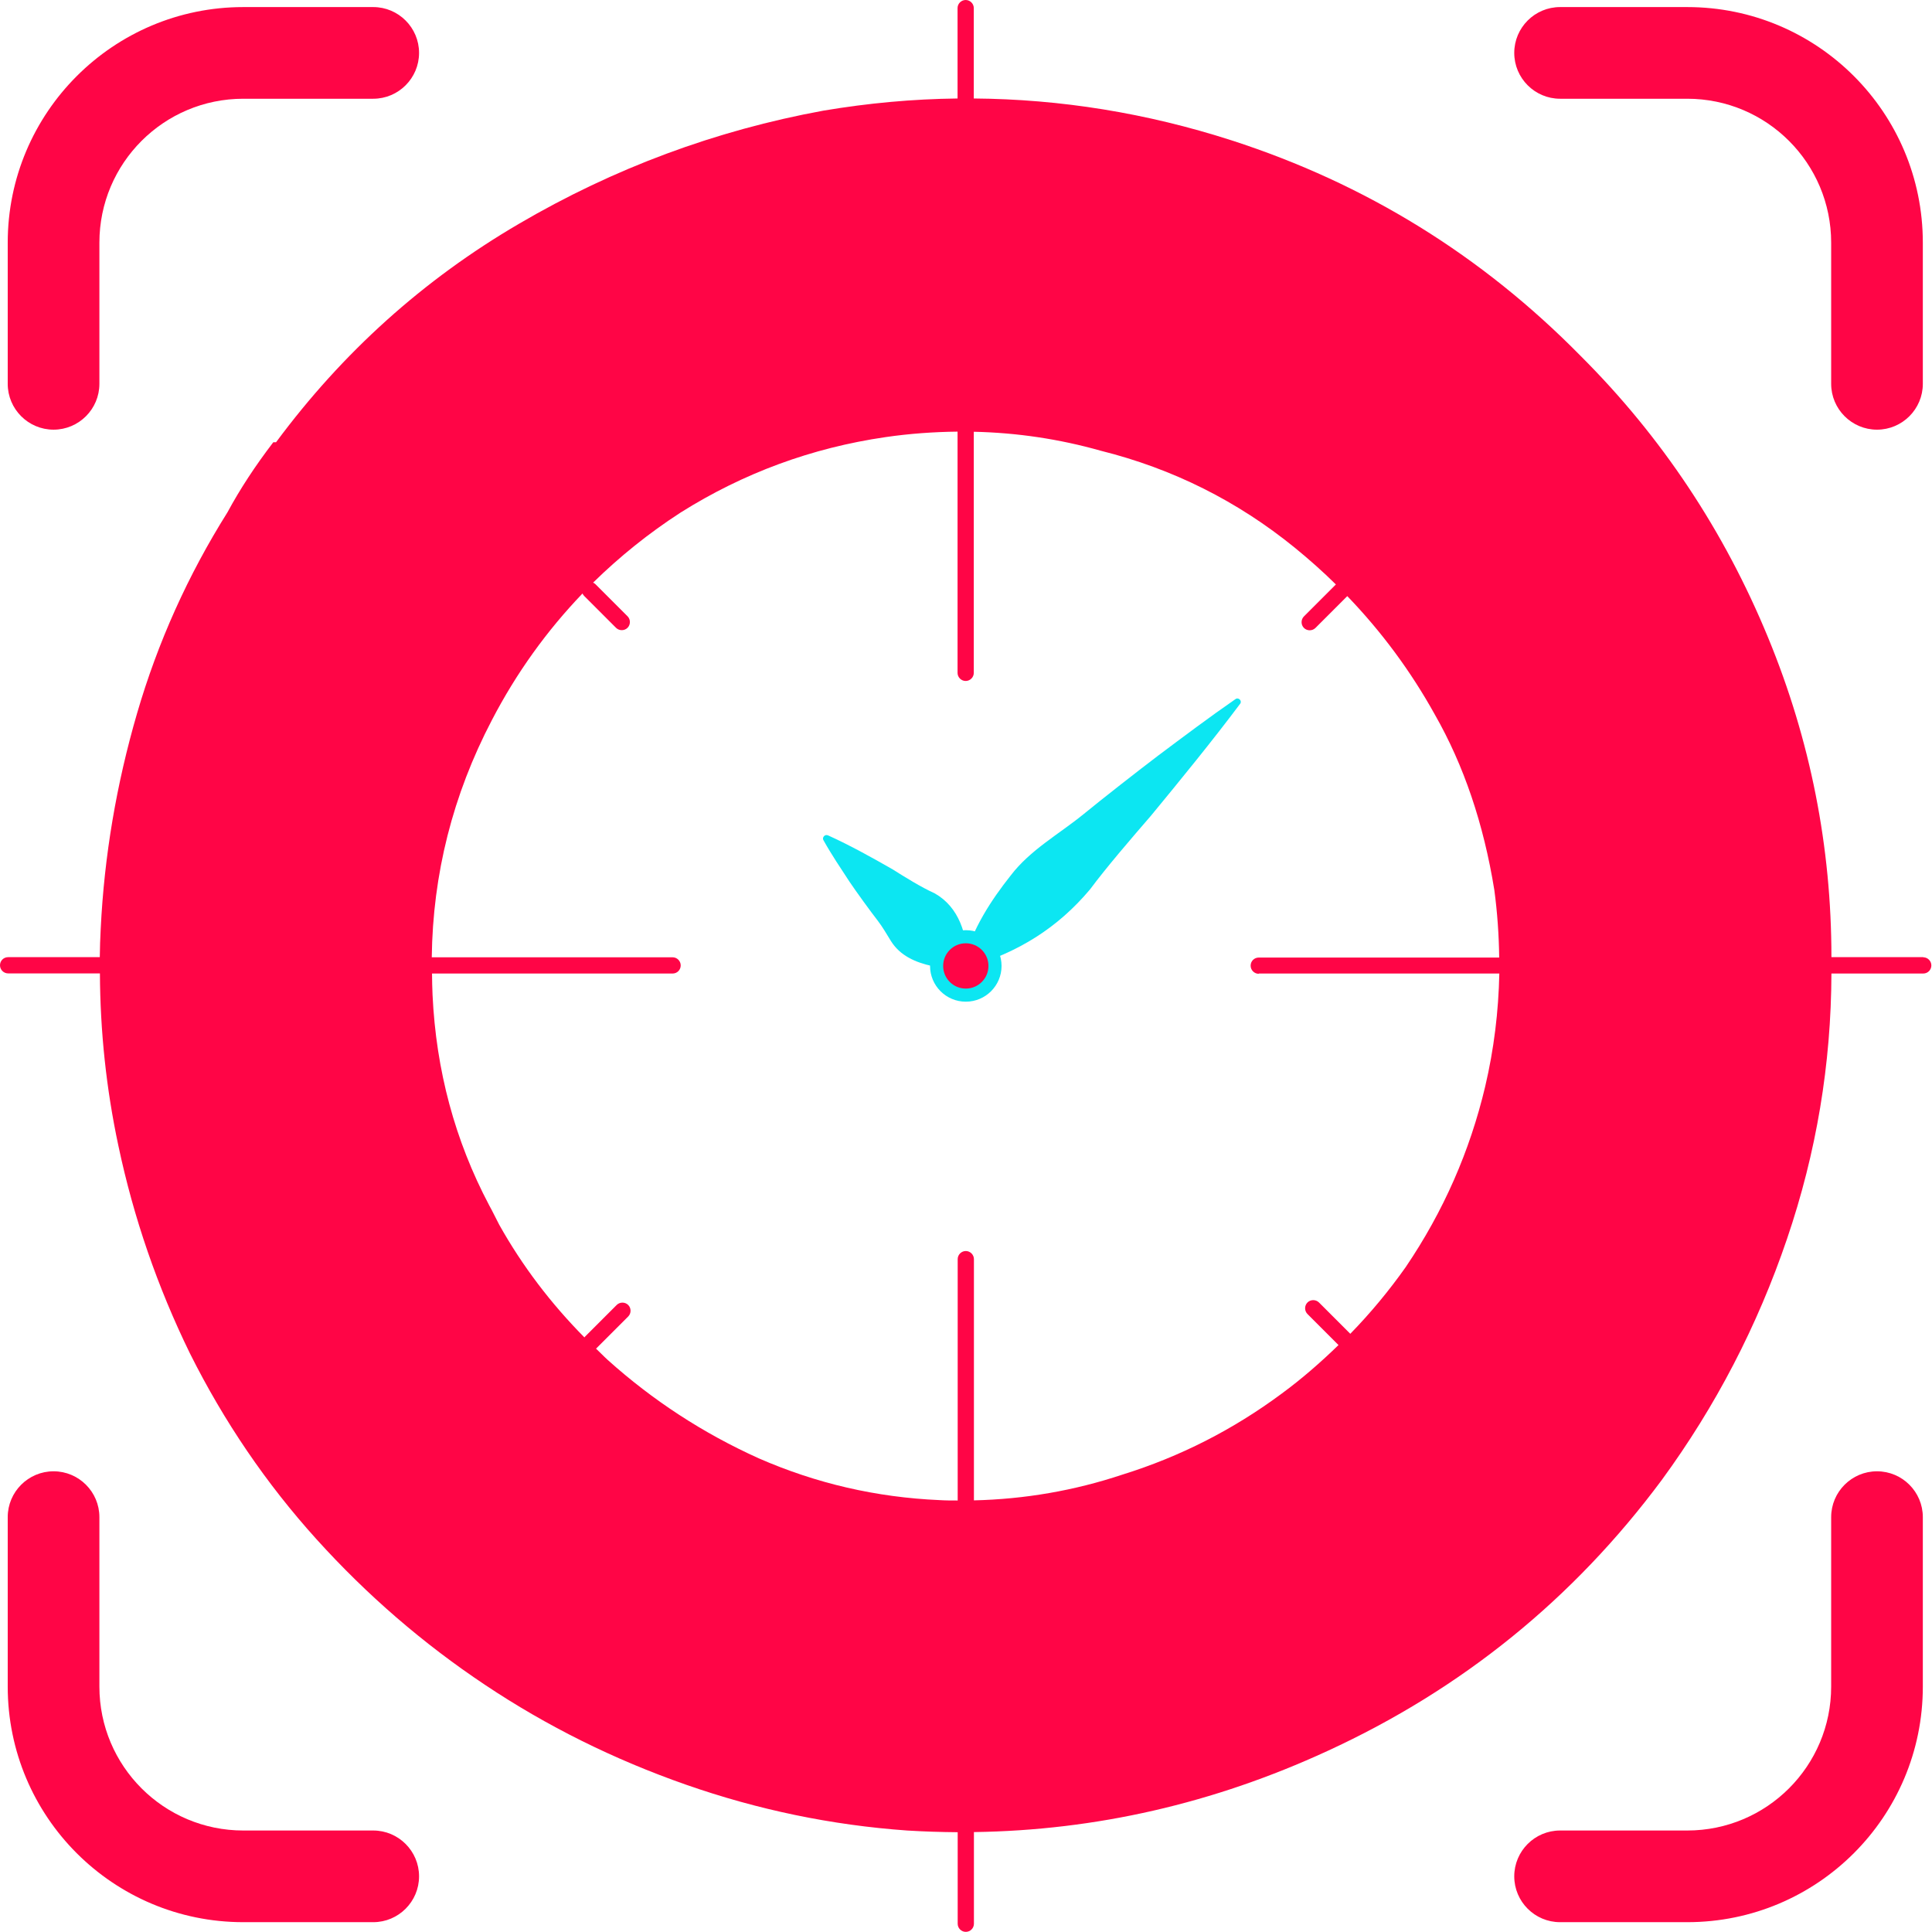
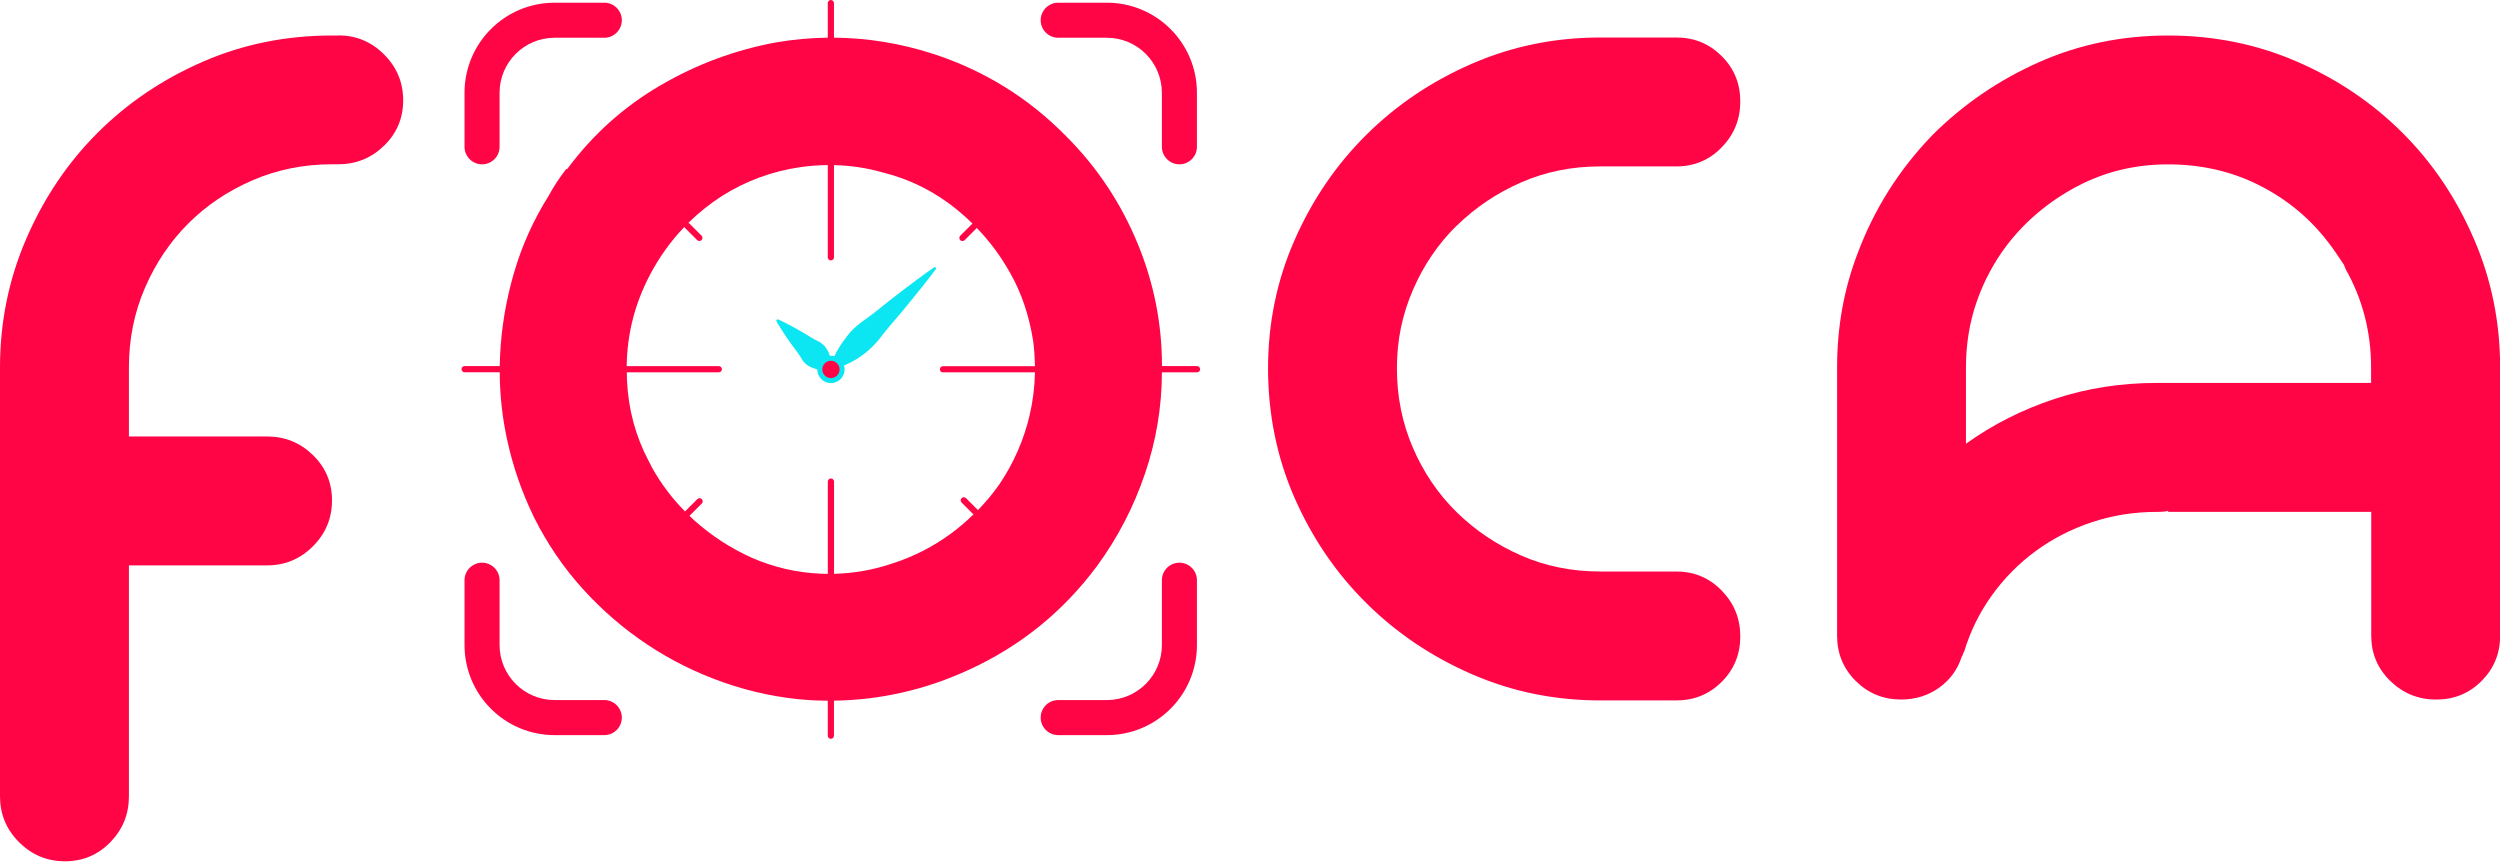
- <svg xmlns="http://www.w3.org/2000/svg" id="Camada_2" data-name="Camada 2" viewBox="0 0 147.49 147.53">
+ <svg xmlns="http://www.w3.org/2000/svg" id="Camada_2" data-name="Camada 2" viewBox="0 0 499.17 171.97">
  <defs>
    <style>
      .cls-1, .cls-2 {
        fill: #ff0546;
      }

      .cls-3 {
        fill: #0ce6f2;
      }

      .cls-2 {
        stroke: #0ce6f2;
        stroke-miterlimit: 10;
      }
    </style>
  </defs>
  <g id="Camada_2-2" data-name="Camada 2">
    <g>
-       <path class="cls-1" d="M119.13,7.54h9.71c6.07,0,10.99,4.92,10.99,10.99v10.78c0,1.93,1.57,3.5,3.5,3.5s3.5-1.57,3.5-3.5v-10.78c0-9.94-8.05-17.99-17.99-17.99h-9.71c-1.93,0-3.5,1.57-3.5,3.5s1.57,3.5,3.5,3.5Z" />
-       <path class="cls-1" d="M4.09,32.81c1.93,0,3.5-1.57,3.5-3.5v-10.78c0-6.07,4.92-10.99,10.99-10.99h9.92c1.93,0,3.5-1.57,3.5-3.5s-1.57-3.5-3.5-3.5h-9.92C8.65.54.59,8.6.59,18.53v10.78c0,1.93,1.57,3.5,3.5,3.5Z" />
-       <path class="cls-1" d="M28.5,139.78h-9.92c-6.07,0-10.99-4.92-10.99-10.99v-12.94c0-1.93-1.57-3.5-3.5-3.5s-3.5,1.57-3.5,3.5v12.94c0,9.94,8.05,17.99,17.99,17.99h9.92c1.93,0,3.5-1.57,3.5-3.5s-1.57-3.5-3.5-3.5Z" />
-       <path class="cls-1" d="M143.33,112.35c-1.93,0-3.5,1.57-3.5,3.5v12.94c0,6.07-4.92,10.99-10.99,10.99h-9.71c-1.93,0-3.5,1.57-3.5,3.5s1.57,3.5,3.5,3.5h9.71c9.94,0,17.99-8.05,17.99-17.99v-12.94c0-1.93-1.57-3.5-3.5-3.5Z" />
-       <path class="cls-1" d="M146.87,73.09h-7.02c0-8.41-1.6-16.55-4.83-24.39-3.36-8.16-8.13-15.34-14.31-21.51-7.55-7.68-16.44-13.17-26.66-16.47-6.49-2.09-13.06-3.15-19.69-3.2V.62c0-.34-.28-.62-.62-.62s-.62.28-.62.62v6.9c-3.4.04-6.81.35-10.25.93-8.23,1.51-15.99,4.39-23.26,8.65-7.28,4.26-13.45,9.81-18.53,16.67h-.21c-1.37,1.79-2.54,3.57-3.5,5.35-3.02,4.81-5.32,9.92-6.9,15.34-1.58,5.42-2.51,10.91-2.78,16.47-.04.72-.06,1.44-.07,2.16H.62c-.35,0-.62.28-.62.62s.28.62.62.62h7.01c.02,4.41.48,8.8,1.41,13.16,1.16,5.49,2.98,10.77,5.46,15.85,2.61,5.22,5.83,9.95,9.67,14.2,3.84,4.25,8.13,7.96,12.87,11.12,4.73,3.16,9.85,5.7,15.34,7.62,5.49,1.92,11.12,3.09,16.88,3.5,1.3.08,2.58.12,3.87.13v6.99c0,.34.28.62.62.62s.62-.28.62-.62v-7c9.29-.13,18.29-2.18,26.99-6.19,10.29-4.73,18.8-11.63,25.53-20.69,4.12-5.63,7.31-11.77,9.57-18.42,2.24-6.58,3.37-13.34,3.39-20.26h7.01c.35,0,.62-.28.62-.62s-.28-.62-.62-.62ZM96.13,74.34h18.36c-.06,2.9-.41,5.78-1.08,8.63-1.17,4.94-3.19,9.54-6.07,13.79-1.28,1.81-2.69,3.51-4.23,5.09l-2.39-2.39c-.24-.24-.64-.24-.88,0-.24.24-.24.64,0,.88l2.37,2.37c-1.36,1.32-2.79,2.57-4.34,3.71-3.71,2.75-7.75,4.81-12.15,6.18-3.69,1.23-7.48,1.88-11.35,1.97v-18.42c0-.34-.28-.62-.62-.62s-.62.28-.62.62v18.43c-.47,0-.93,0-1.4-.03-4.81-.21-9.4-1.27-13.79-3.19-4.26-1.92-8.1-4.43-11.53-7.51-.31-.28-.59-.58-.9-.87,0,0,.02,0,.02-.01l2.44-2.44c.24-.24.24-.64,0-.88s-.64-.24-.88,0l-2.44,2.44s-.01.03-.02.04c-2.56-2.59-4.74-5.45-6.51-8.61-.26-.49-.5-1.01-.77-1.49-2.61-4.94-4.05-10.29-4.32-16.06-.03-.55-.03-1.09-.04-1.63h18.37c.35,0,.62-.28.62-.62s-.28-.62-.62-.62h-18.39c.08-6.35,1.6-12.39,4.59-18.11,1.88-3.62,4.2-6.83,6.92-9.67.03.06.07.13.12.18l2.44,2.44c.12.12.28.18.44.18s.32-.06.44-.18c.24-.24.24-.64,0-.88l-2.44-2.44c-.06-.06-.12-.1-.19-.13,2.02-1.98,4.24-3.77,6.68-5.35,4.8-3.02,10.02-4.94,15.64-5.76,1.85-.27,3.69-.4,5.51-.42v18.42c0,.34.28.62.62.62s.62-.28.62-.62v-18.41c3.28.07,6.52.55,9.7,1.45,5.49,1.37,10.43,3.84,14.82,7.41,1.09.89,2.14,1.82,3.13,2.8,0,0,0,0,0,0l-2.44,2.44c-.24.24-.24.64,0,.88.12.12.28.18.44.18s.32-.06.44-.18l2.43-2.43c2.61,2.71,4.85,5.73,6.7,9.07,2.19,3.84,3.71,8.3,4.53,13.38.23,1.72.35,3.44.37,5.15h-18.36c-.35,0-.62.28-.62.62s.28.62.62.62Z" />
+       <path class="cls-1" d="M67.52,7.09h-1.23c-9.2,0-17.81,1.75-25.83,5.25-8.03,3.5-15.03,8.23-21,14.2-5.97,5.97-10.7,13-14.2,21.1C1.75,55.74,0,64.31,0,73.37v85.63c0,3.57,1.27,6.62,3.81,9.16,2.54,2.54,5.59,3.81,9.16,3.81s6.59-1.27,9.06-3.81c2.47-2.54,3.71-5.59,3.71-9.16v-46.11h27.58c3.57,0,6.62-1.27,9.16-3.81s3.81-5.59,3.81-9.16-1.27-6.59-3.81-9.06c-2.54-2.47-5.59-3.71-9.16-3.71h-27.58v-13.79c0-5.63,1.06-10.91,3.19-15.85,2.13-4.94,5.01-9.23,8.65-12.87s7.92-6.52,12.87-8.65c4.94-2.13,10.22-3.19,15.85-3.19h1.23c3.57,0,6.62-1.24,9.16-3.71,2.54-2.47,3.81-5.49,3.81-9.06s-1.27-6.62-3.81-9.16c-2.54-2.54-5.59-3.81-9.16-3.81Z" />
+       <path class="cls-1" d="M493.93,47.64c-3.5-8.1-8.23-15.13-14.21-21.1-5.97-5.97-12.97-10.7-21-14.2-8.03-3.5-16.64-5.25-25.83-5.25s-17.81,1.78-25.83,5.35c-8.03,3.57-15.13,8.44-21.31,14.62-6.59,6.86-11.53,14.69-14.82,23.47-2.75,7.14-4.12,14.75-4.12,22.85v53.52c0,3.57,1.23,6.59,3.71,9.06s5.49,3.71,9.06,3.71c2.88,0,5.42-.79,7.62-2.37,2.19-1.58,3.71-3.67,4.53-6.28.14-.14.21-.27.21-.41s.07-.27.21-.41c1.24-4.12,3.09-7.89,5.56-11.32,2.47-3.43,5.38-6.38,8.75-8.85,3.36-2.47,7.1-4.39,11.22-5.76,4.12-1.37,8.44-2.06,12.97-2.06,1.1,0,1.85-.07,2.26-.21v.21h40.55v24.7c0,3.57,1.27,6.59,3.81,9.06,2.54,2.47,5.59,3.71,9.16,3.71s6.59-1.23,9.06-3.71,3.71-5.49,3.71-9.06v-53.52c0-9.06-1.75-17.63-5.25-25.73ZM473.44,76.46h-42.82c-7.14,0-13.93,1.06-20.38,3.19-6.45,2.13-12.35,5.11-17.7,8.95v-15.23c0-4.66.72-9.06,2.16-13.17,1.44-4.12,3.46-7.89,6.07-11.32,3.71-4.8,8.34-8.68,13.89-11.63,5.56-2.95,11.63-4.43,18.22-4.43s12.62,1.37,18.11,4.12c5.49,2.75,10.09,6.52,13.79,11.32.55.69,1.1,1.44,1.65,2.26.55.82,1.1,1.65,1.65,2.47,0,.14.03.24.1.31.07.07.1.17.1.31,3.43,6.04,5.15,12.63,5.15,19.76v3.09Z" />
+       <path class="cls-1" d="M290.86,45.07c3.71-3.63,7.99-6.52,12.87-8.65,4.87-2.13,10.12-3.19,15.75-3.19h15.23c3.57,0,6.59-1.27,9.06-3.81,2.47-2.54,3.71-5.59,3.71-9.16s-1.23-6.59-3.71-9.06-5.49-3.71-9.06-3.71h-15.23c-9.06,0-17.6,1.75-25.63,5.25-8.03,3.5-15.05,8.23-21.06,14.2-6.01,5.97-10.78,12.97-14.31,21-3.53,8.03-5.29,16.57-5.29,25.63s1.76,17.81,5.29,25.83c3.52,8.03,8.29,15.03,14.31,21,6.01,5.97,13.03,10.7,21.06,14.2,8.03,3.5,16.57,5.25,25.63,5.25h15.23c3.57,0,6.59-1.24,9.06-3.71s3.71-5.49,3.71-9.06-1.23-6.62-3.71-9.16c-2.47-2.54-5.49-3.81-9.06-3.81h-15.23c-5.63,0-10.88-1.06-15.75-3.19-4.87-2.13-9.16-5.01-12.87-8.65-3.71-3.63-6.62-7.93-8.75-12.87-2.13-4.94-3.19-10.22-3.19-15.85s1.06-10.7,3.19-15.64c2.13-4.94,5.04-9.23,8.75-12.87Z" />
+     </g>
+     <g>
+       <path class="cls-1" d="M211.29,7.54h9.71c6.07,0,10.99,4.92,10.99,10.99v10.78c0,1.93,1.57,3.5,3.5,3.5s3.5-1.57,3.5-3.5v-10.78c0-9.94-8.05-17.99-17.99-17.99h-9.71c-1.93,0-3.5,1.57-3.5,3.5s1.57,3.5,3.5,3.5Z" />
+       <path class="cls-1" d="M96.25,32.81c1.93,0,3.5-1.57,3.5-3.5v-10.78c0-6.07,4.92-10.99,10.99-10.99h9.92c1.93,0,3.5-1.57,3.5-3.5s-1.57-3.5-3.5-3.5h-9.92c-9.94,0-17.99,8.05-17.99,17.99v10.78c0,1.93,1.57,3.5,3.5,3.5Z" />
+       <path class="cls-1" d="M120.66,139.78h-9.92c-6.07,0-10.99-4.92-10.99-10.99v-12.94c0-1.93-1.57-3.5-3.5-3.5s-3.5,1.57-3.5,3.5v12.94c0,9.94,8.05,17.99,17.99,17.99h9.92c1.93,0,3.5-1.57,3.5-3.5s-1.57-3.5-3.5-3.5Z" />
+       <path class="cls-1" d="M235.49,112.35c-1.93,0-3.5,1.57-3.5,3.5v12.94c0,6.07-4.92,10.99-10.99,10.99h-9.71c-1.93,0-3.5,1.57-3.5,3.5s1.57,3.5,3.5,3.5h9.71c9.94,0,17.99-8.05,17.99-17.99v-12.94c0-1.93-1.57-3.5-3.5-3.5Z" />
+       <path class="cls-1" d="M239.03,73.09h-7.02c0-8.41-1.6-16.55-4.83-24.39-3.36-8.16-8.13-15.34-14.31-21.51-7.55-7.68-16.44-13.17-26.66-16.47-6.49-2.09-13.06-3.15-19.69-3.2V.62c0-.34-.28-.62-.62-.62s-.62.28-.62.62v6.9c-3.4.04-6.81.35-10.25.93-8.23,1.51-15.99,4.39-23.26,8.65-7.28,4.26-13.45,9.81-18.53,16.67h-.21c-1.37,1.79-2.54,3.57-3.5,5.35-3.02,4.81-5.32,9.92-6.9,15.34-1.58,5.42-2.51,10.91-2.78,16.47-.04.72-.06,1.44-.07,2.16h-7.01c-.35,0-.62.28-.62.62s.28.62.62.62h7.01c.02,4.41.48,8.8,1.41,13.16,1.16,5.49,2.98,10.77,5.46,15.85,2.61,5.22,5.83,9.95,9.67,14.2,3.84,4.25,8.13,7.96,12.87,11.12,4.73,3.16,9.85,5.7,15.34,7.62,5.49,1.92,11.12,3.09,16.88,3.5,1.3.08,2.58.12,3.87.13v6.99c0,.34.28.62.62.62s.62-.28.62-.62v-7c9.29-.13,18.29-2.18,26.99-6.19,10.29-4.73,18.8-11.63,25.53-20.69,4.12-5.63,7.31-11.77,9.57-18.42,2.24-6.58,3.37-13.34,3.39-20.26h7.01c.35,0,.62-.28.62-.62s-.28-.62-.62-.62ZM188.29,74.34h18.36c-.06,2.9-.41,5.78-1.08,8.63-1.17,4.94-3.19,9.54-6.07,13.79-1.28,1.81-2.69,3.51-4.23,5.09l-2.39-2.39c-.24-.24-.64-.24-.88,0-.24.24-.24.64,0,.88l2.37,2.37c-1.36,1.32-2.79,2.57-4.34,3.71-3.71,2.75-7.75,4.81-12.15,6.18-3.69,1.23-7.48,1.88-11.35,1.97v-18.42c0-.34-.28-.62-.62-.62s-.62.28-.62.62v18.43c-.47,0-.93,0-1.4-.03-4.81-.21-9.4-1.27-13.79-3.19-4.26-1.92-8.1-4.43-11.53-7.51-.31-.28-.59-.58-.9-.87,0,0,.02,0,.02-.01l2.44-2.44c.24-.24.24-.64,0-.88s-.64-.24-.88,0l-2.44,2.44s-.01.03-.02.04c-2.56-2.59-4.74-5.45-6.51-8.61-.26-.49-.5-1.01-.77-1.49-2.61-4.94-4.05-10.29-4.32-16.06-.03-.55-.03-1.09-.04-1.63h18.37c.35,0,.62-.28.62-.62s-.28-.62-.62-.62h-18.39c.08-6.35,1.6-12.39,4.59-18.11,1.88-3.62,4.2-6.83,6.92-9.67.03.06.07.13.12.18l2.44,2.44c.12.12.28.18.44.18s.32-.06.44-.18c.24-.24.24-.64,0-.88l-2.44-2.44c-.06-.06-.12-.1-.19-.13,2.02-1.98,4.24-3.77,6.68-5.35,4.8-3.02,10.02-4.94,15.64-5.76,1.85-.27,3.69-.4,5.51-.42v18.42c0,.34.28.62.62.62s.62-.28.62-.62v-18.41c3.28.07,6.52.55,9.7,1.45,5.49,1.37,10.43,3.84,14.82,7.41,1.09.89,2.14,1.82,3.13,2.8,0,0,0,0,0,0l-2.44,2.44c-.24.24-.24.64,0,.88.12.12.28.18.44.18s.32-.06.44-.18l2.43-2.43c2.61,2.71,4.85,5.73,6.7,9.07,2.19,3.84,3.71,8.3,4.53,13.38.23,1.72.35,3.44.37,5.15h-18.36c-.35,0-.62.28-.62.62s.28.62.62.62Z" />
      <g>
-         <path class="cls-3" d="M94.7,53.74c-2.11,2.82-4.57,5.83-6.82,8.56-1.41,1.63-3.37,3.9-4.64,5.61-2.45,2.92-5.48,4.84-9.35,5.95-.21.06-.41-.15-.35-.36.77-2.67,2.13-4.74,3.64-6.65,1.49-1.95,3.68-3.15,5.55-4.67,1.4-1.15,4.28-3.4,5.72-4.49,1.95-1.46,3.89-2.92,5.9-4.31.22-.16.52.14.35.36h0Z" />
-         <path class="cls-3" d="M63.23,63.79c1.66.75,3.37,1.7,4.94,2.6.93.59,2.21,1.38,3.21,1.83,1.85,1.05,2.5,3.14,2.49,5.28,0,.19-.15.34-.34.37-.93.13-1.67.05-2.35-.1-1.28-.28-2.44-.79-3.14-1.9-.33-.53-.64-1.08-1.01-1.56-.56-.72-1.65-2.22-2.16-2.98-.68-1.04-1.37-2.06-1.99-3.17-.13-.21.12-.48.34-.37h0Z" />
+         <path class="cls-3" d="M186.86,53.74c-2.11,2.82-4.57,5.83-6.82,8.56-1.41,1.63-3.37,3.9-4.64,5.61-2.45,2.92-5.48,4.84-9.35,5.95-.21.06-.41-.15-.35-.36.77-2.67,2.13-4.74,3.64-6.65,1.49-1.95,3.68-3.15,5.55-4.67,1.4-1.15,4.28-3.4,5.72-4.49,1.95-1.46,3.89-2.92,5.9-4.31.22-.16.52.14.35.36h0Z" />
+         <path class="cls-3" d="M155.39,63.79c1.66.75,3.37,1.7,4.94,2.6.93.59,2.21,1.38,3.21,1.83,1.85,1.05,2.5,3.14,2.49,5.28,0,.19-.15.34-.34.37-.93.13-1.67.05-2.35-.1-1.28-.28-2.44-.79-3.14-1.9-.33-.53-.64-1.08-1.01-1.56-.56-.72-1.65-2.22-2.16-2.98-.68-1.04-1.37-2.06-1.99-3.17-.13-.21.12-.48.34-.37h0Z" />
      </g>
-       <circle class="cls-2" cx="73.75" cy="73.76" r="2.23" />
+       <circle class="cls-2" cx="165.91" cy="73.76" r="2.23" />
    </g>
  </g>
</svg>
